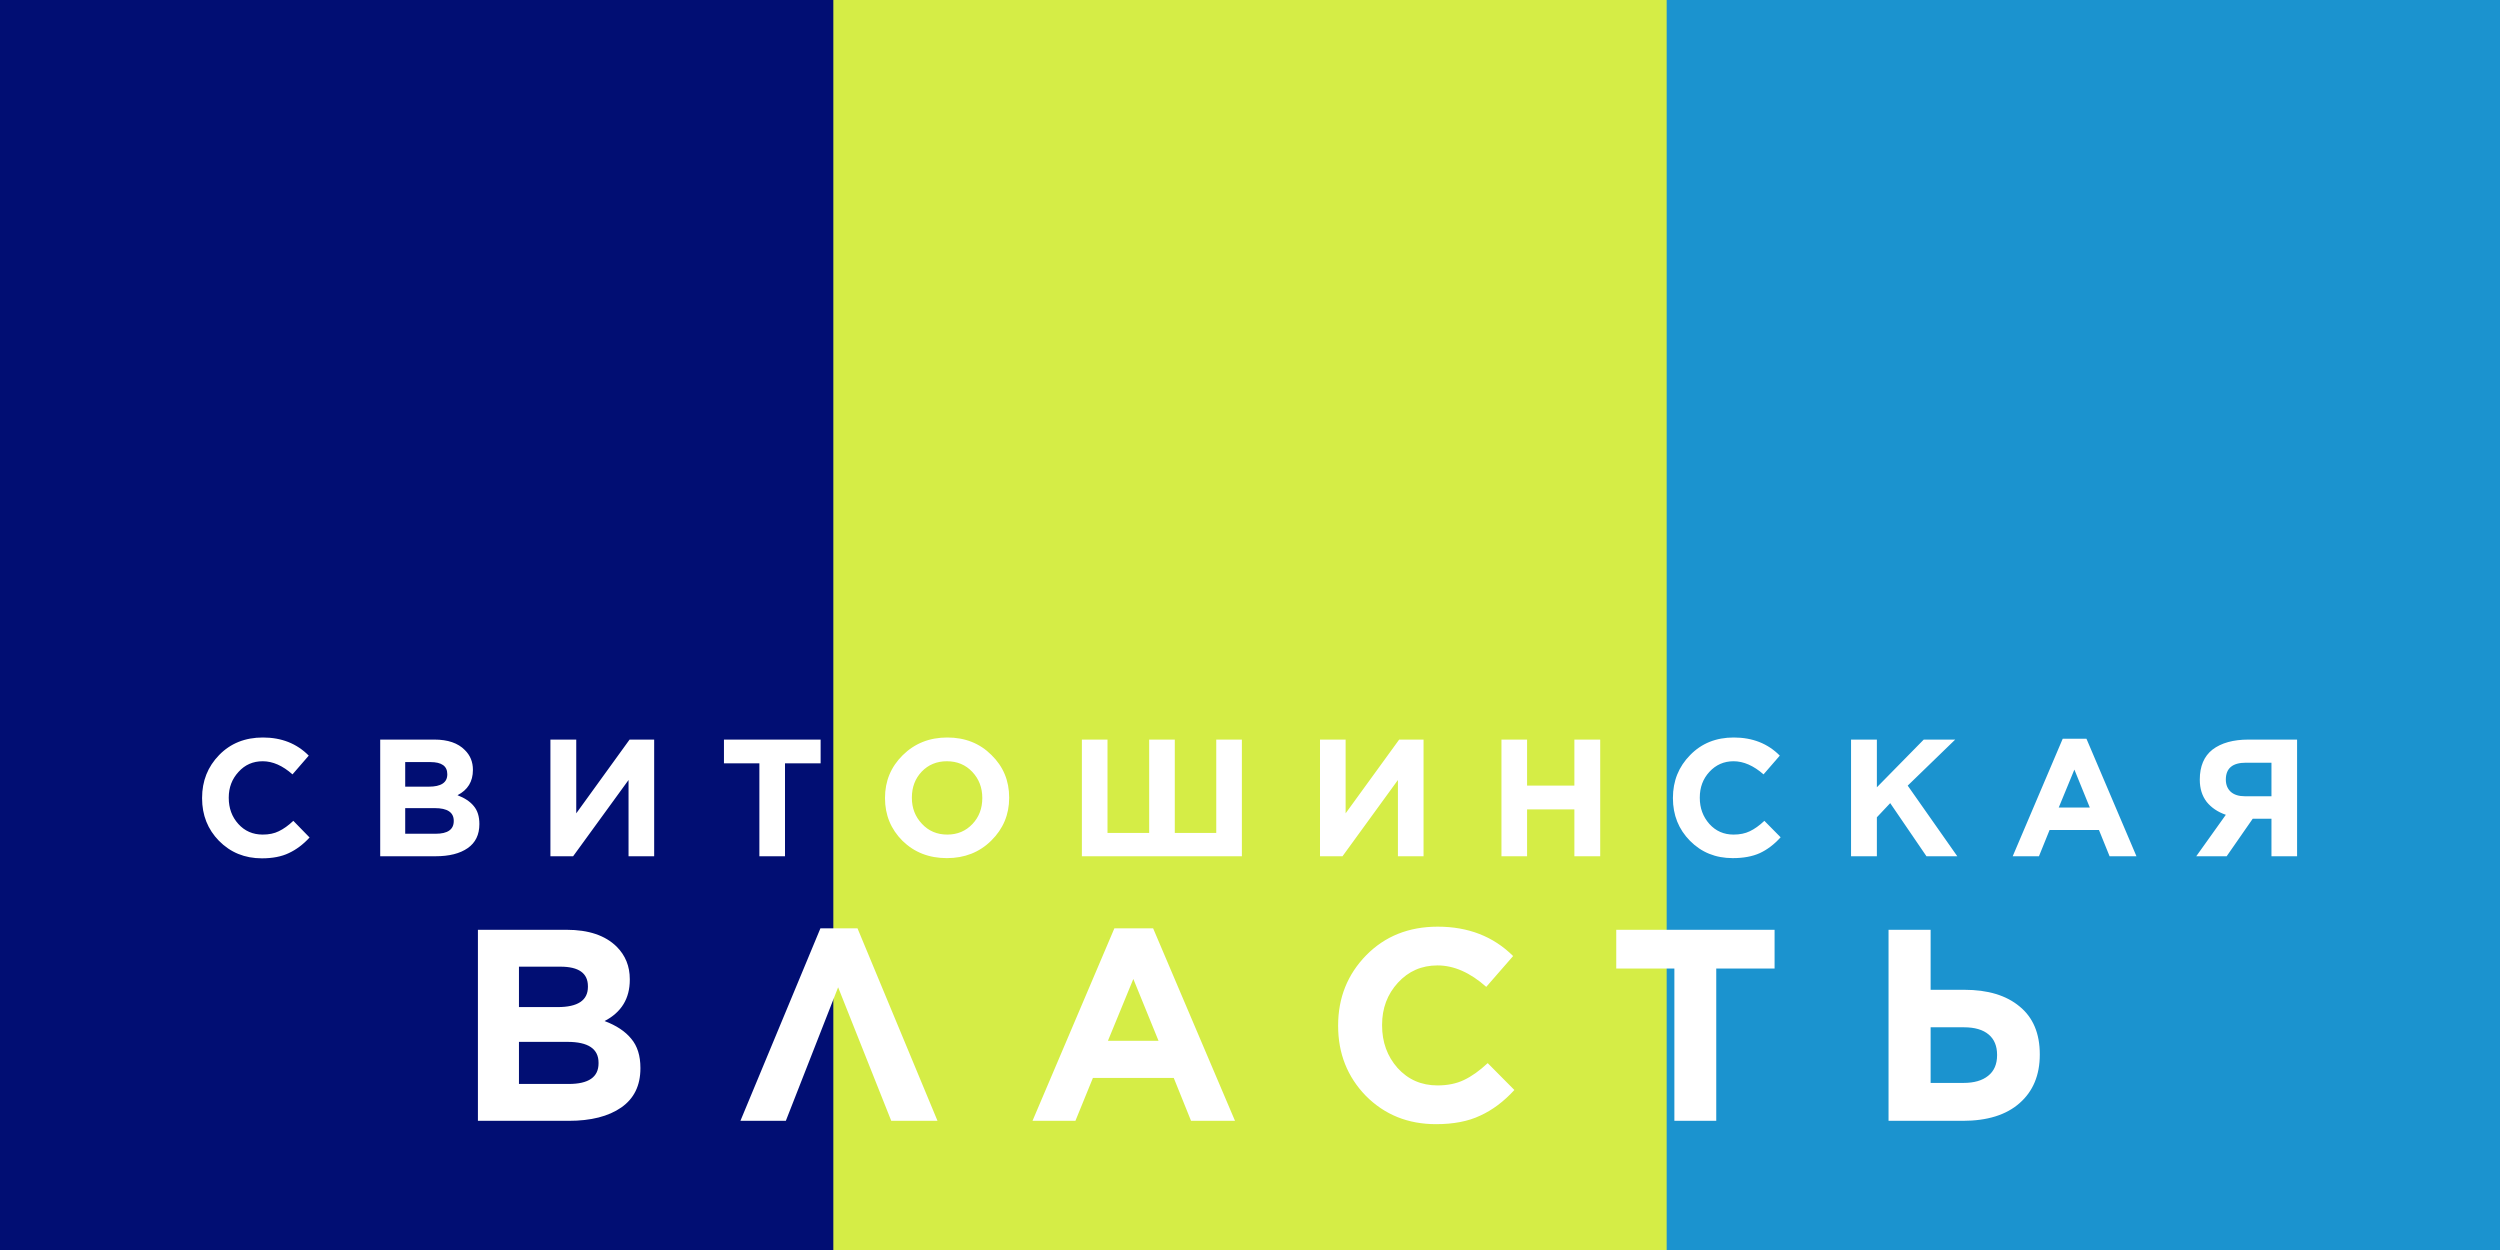
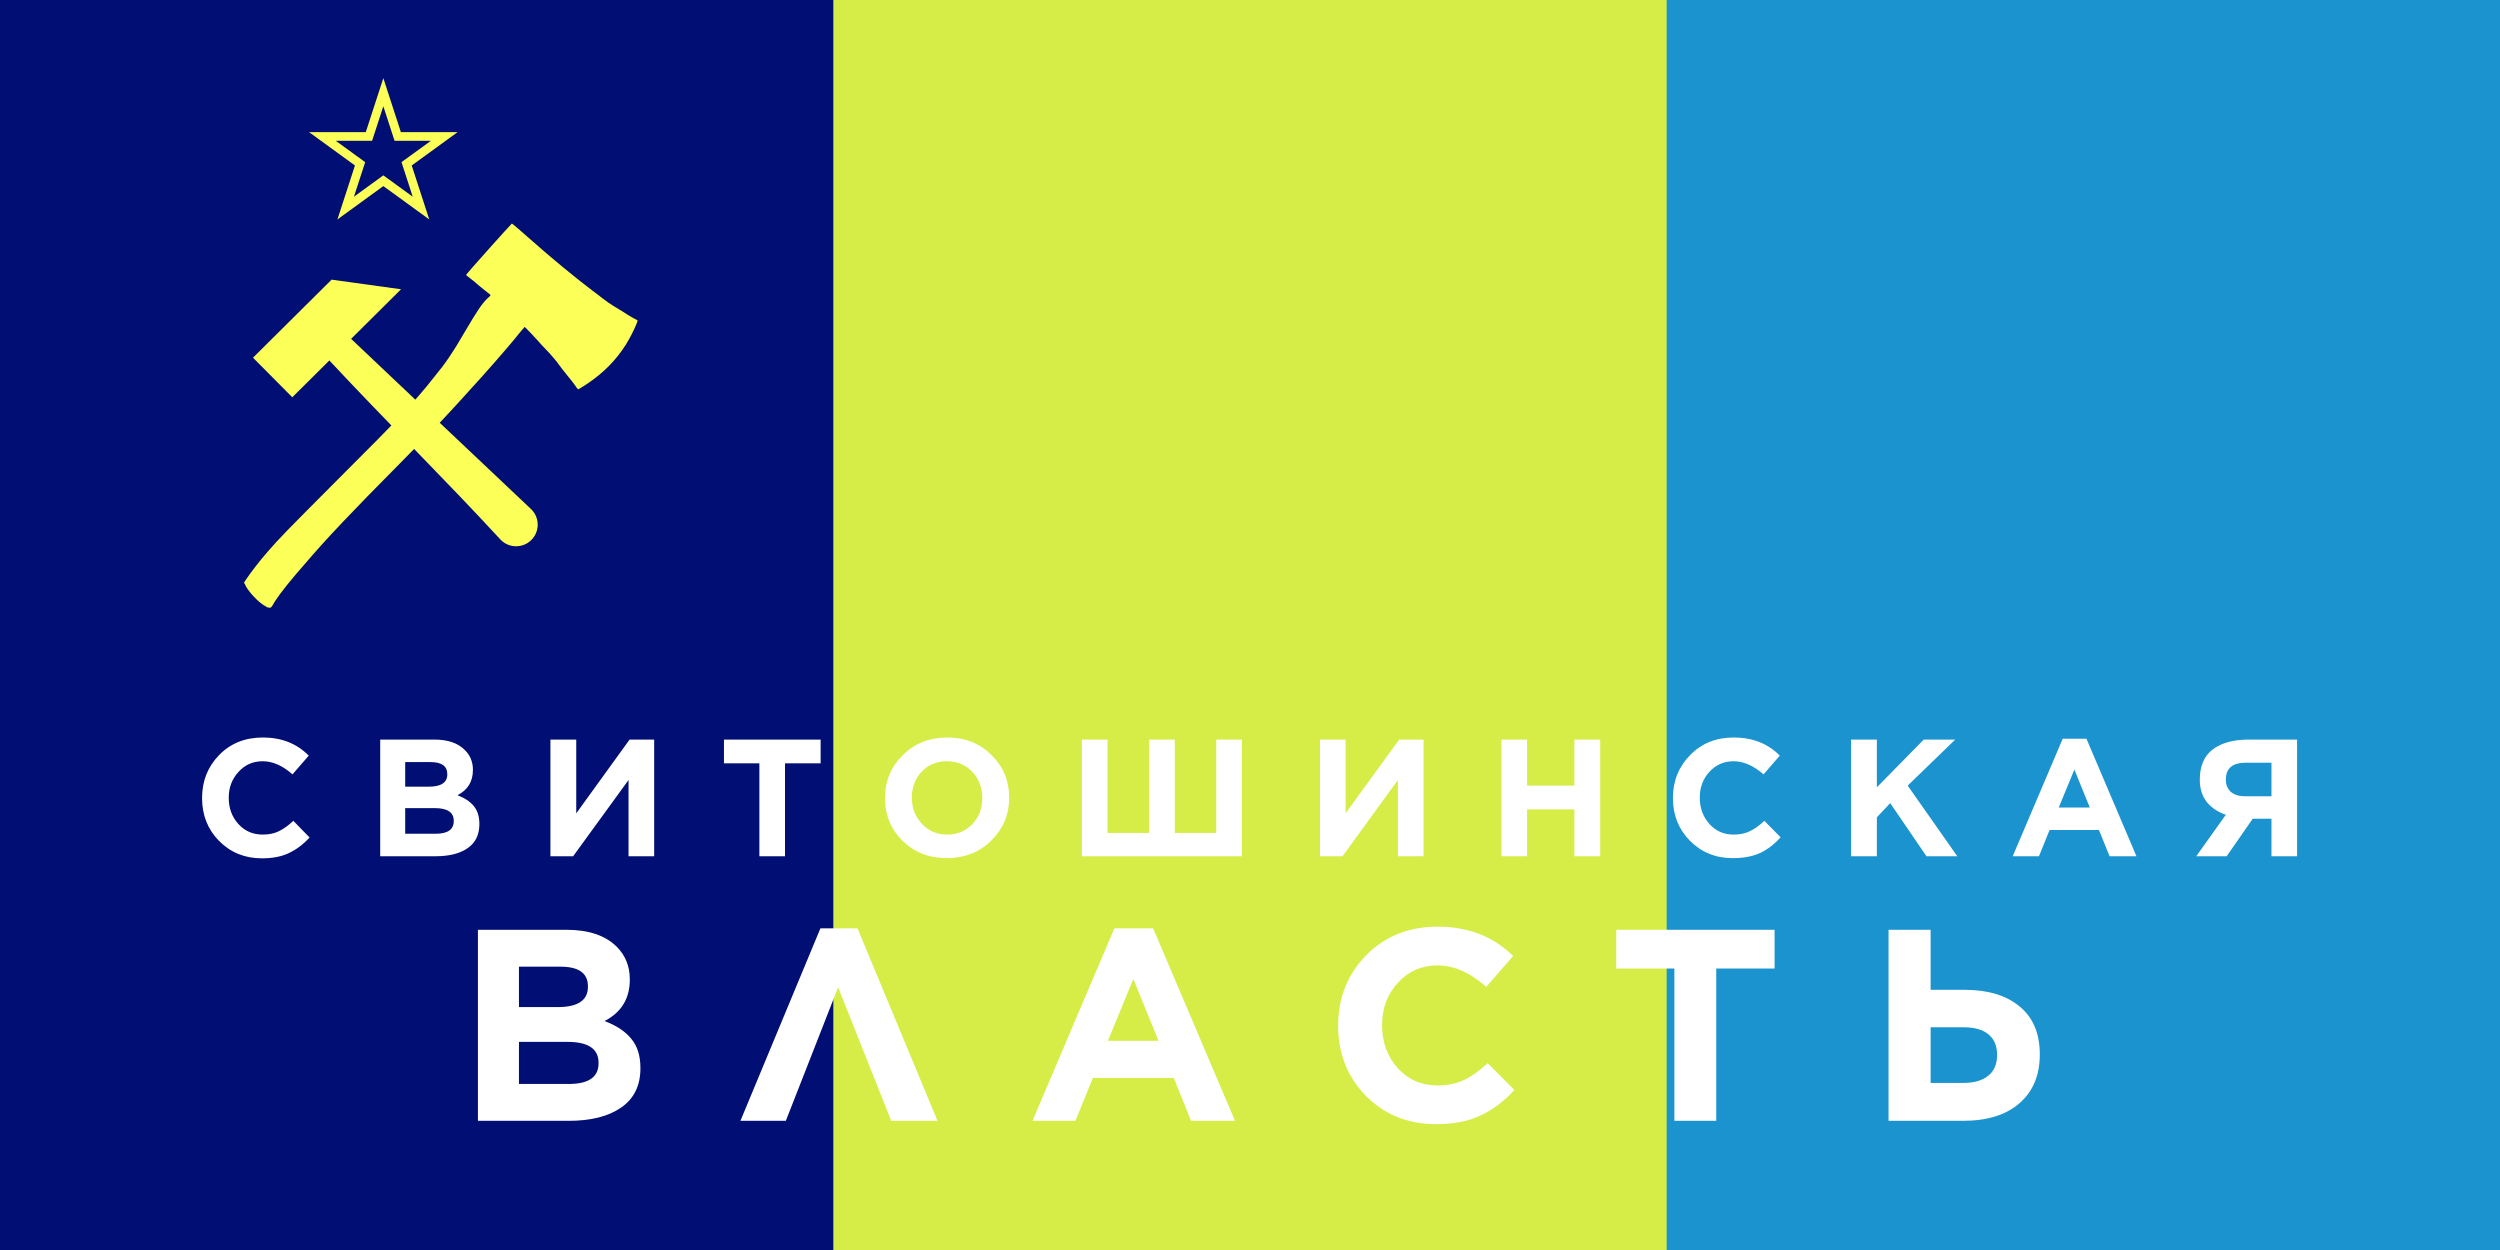
<svg xmlns="http://www.w3.org/2000/svg" width="1200" height="600">
  <path id="Background" d="M0 0H1200V600H0Z0" style="fill:#010e73" />
  <path id="Line1" d="M400 0H1200V600H400Z0" style="fill:#d5ed46" />
  <path id="Line2" d="M800 0H1200V600H800Z0" style="fill:#1b93cf" />
  <g id="Text" style="fill:white">
    <path id="1" d="m125.7 412q-12.3 0-20.6-8.4-8.1-8.3-8.1-20.4v-0.2q0-12.2 8.2-20.6 8.2-8.4 21-8.4 13.4 0 22 8.7l-7.8 9q-7.1-6.3-14.3-6.3-7 0-11.6 5.1-4.7 5.1-4.7 12.3v0.2q0 7.4 4.6 12.5 4.6 5.1 11.7 5.1 4.5 0 7.7-1.6 3.4-1.6 7-5l7.8 8q-4.6 5-10 7.5-5.2 2.5-12.9 2.5zm83.4-1h-26.6v-56h26q9.7 0 14.6 5 3.9 3.8 3.9 9.5v0.1q0 8.3-7.4 12.1 5.2 2 7.8 5.2 2.7 3.2 2.7 8.6v0.1q0 7.6-5.6 11.5-5.6 3.9-15.4 3.9zm5.6-39.3v-0.1q0-5.8-8.1-5.8h-12.1v11.8h11.3q8.9 0 8.9-5.9zm3.1 22.4v-0.1q0-6.1-9.1-6.1h-14.2v12.3h14.6q8.7 0 8.7-6.1zm96.2-39.1v56h-12.3v-36.6l-26.6 36.6h-10.9v-56h12.4v35.4l25.6-35.4zm62.8 56h-12.3v-44.6h-17v-11.4h46.4v11.4h-17.1zm48-27.9v-0.1q0-12.1 8.5-20.5 8.6-8.5 21.4-8.5 12.8 0 21.2 8.4 8.5 8.3 8.5 20.4v0.2q0 12-8.6 20.5-8.5 8.4-21.3 8.4-12.8 0-21.3-8.3-8.4-8.4-8.4-20.5zm46.7 0v-0.1q0-7.4-4.8-12.5-4.8-5.1-12.2-5.1-7.3 0-12.1 5-4.7 5-4.7 12.4v0.2q0 7.3 4.8 12.4 4.8 5.2 12.2 5.2 7.3 0 12.1-5.1 4.7-5 4.7-12.4zm124.6 27.9h-76.8v-56h12.3v44.8h20v-44.8h12.3v44.8h19.9v-44.8h12.3zm87.2-56v56h-12.3v-36.6l-26.6 36.6h-10.8v-56h12.3v35.4l25.7-35.4zm49.7 56h-12.3v-56h12.3v22.1h22.7v-22.1h12.4v56h-12.4v-22.5h-22.7zm98.7 0.9q-12.3 0-20.5-8.3-8.2-8.3-8.2-20.5v-0.1q0-12.2 8.3-20.6 8.2-8.4 20.9-8.4 13.5 0 22.1 8.7l-7.8 9q-7.2-6.3-14.4-6.3-6.9 0-11.6 5.1-4.6 5-4.6 12.3v0.2q0 7.3 4.6 12.5 4.6 5.1 11.6 5.1 4.5 0 7.8-1.6 3.4-1.6 7-5l7.8 7.9q-4.6 5.1-10 7.6-5.3 2.4-13 2.4zm69.2-0.9h-12.4v-56h12.4v22.9l22.5-22.9h15.1l-22.8 22.1 23.8 33.9h-14.8l-17.4-25.5-6.4 6.8zm77.8 0h-12.6l24-56.4h11.4l24 56.4h-12.9l-5.1-12.6h-23.7zm17-41.6l-7.5 18.2h14.9zm83.6-14.4h23.3v56h-12.3v-18h-9l-12.5 18h-14.6l14.2-19.9q-5.8-2-9.2-6.2-3.3-4.3-3.3-10.6v-0.1q0-9.6 6.1-14.4 6.3-4.8 17.3-4.8zm11 27.2v-16.1h-12.3q-9.6 0-9.6 8.1 0 3.7 2.4 5.9 2.4 2.1 6.7 2.1 0.1 0 0.3 0z" />
    <path id="2" d="m273 538h-43.6v-91.7h42.6q15.8 0 24 8.1 6.3 6.3 6.3 15.6v0.3q0 13.5-12.1 19.8 8.5 3.2 12.8 8.5 4.4 5.2 4.4 14v0.2q0 12.4-9.2 18.8-9.2 6.4-25.2 6.4zm9.2-64.3v-0.3q0-9.4-13.2-9.4h-19.9v19.4h18.6q14.5 0 14.5-9.7zm5.1 36.7v-0.3q0-10-14.9-10h-23.3v20.2h23.9q14.3 0 14.3-9.9zm106.5-64.8h17.8l38.4 92.4h-22.2l-25.5-64.1-25.1 64.1h-21.8zm122.4 92.4h-20.6l39.3-92.4h18.6l39.3 92.4h-21.1l-8.3-20.6h-38.8zm27.8-68.1l-12.2 29.7h24.3zm145.3 69.7q-20.2 0-33.7-13.6-13.3-13.7-13.3-33.6v-0.2q0-19.9 13.5-33.7 13.5-13.7 34.3-13.7 22 0 36.2 14.1l-12.9 14.8q-11.6-10.3-23.4-10.3-11.4 0-19 8.3-7.6 8.3-7.6 20.2v0.3q0 12 7.4 20.4 7.6 8.4 19.2 8.4 7.3 0 12.7-2.6 5.5-2.6 11.4-8.1l12.8 12.9q-7.6 8.3-16.4 12.3-8.6 4.1-21.2 4.1zm134.5-1.6h-20.1v-73.1h-27.9v-18.6h76v18.6h-28zm118.3 0h-35.6v-91.7h20.2v28.8h16.2q16.9 0 26.5 8 9.7 7.9 9.7 23v0.1q0 14.8-9.7 23.3-9.6 8.5-27.3 8.5zm-15.4-44.9v26.7h15.8q7.6 0 11.8-3.4 4.3-3.4 4.3-9.9v-0.2q0-6.3-4-9.7-4.1-3.5-11.9-3.5z" />
  </g>
+   <g style="fill:#fcff57;fill-opacity:1" id="SerpMolot" transform="translate(-16, 0)">
+     <path id="path11728" d="m 200,37.5 -8.419,25.912 H 164.336 L 186.378,79.426 177.958,105.338 200,89.323 222.043,105.338 213.623,79.426 235.665,63.412 h -27.245 z m 0,13.5 5.388,16.583 h 17.437 l -14.107,10.249 5.388,16.583 L 200,84.167 185.894,94.416 191.282,77.833 177.175,67.583 h 17.437 z" style="fill-opacity:1;stroke:none;stroke-width:0.15px;stroke-linecap:butt;stroke-linejoin:miter;stroke-opacity:1" />
+     <path id="rect4165-6" d="m 137.437,171.694 18.863,18.994 17.788,-17.666 c 27.058,29.021 55.438,56.995 82.287,86.128 4.034,4.062 10.598,4.085 14.661,0.051 4.062,-4.034 4.085,-10.598 0.051,-14.661 -28.819,-27.19 -57.725,-54.601 -86.553,-81.891 l 23.965,-23.8 -33.34,-4.616 z" style="fill-opacity:1;stroke:none;stroke-width:0.489;stroke-miterlimit:4;stroke-dasharray:none;stroke-dashoffset:0;stroke-opacity:1" />
+     <path id="path4179-3" d="m321.5 155.5c-1.2 3-3.3 7.1-5.2 10.1-4.6 7.2-10.5 13.3-18.4 18.6-1.7 1.2-4.3 2.7-4.4 2.7-0.1 0-1-1.1-1.8-2.4-1.1-1.4-2.7-3.5-3.9-4.9-1.2-1.5-2.7-3.4-3.4-4.4-1.7-2.4-2.4-3-4.5-5.5-0.9-1-2.7-2.9-3.9-4.1-2.3-2.7-8-8.7-8.2-8.7 0 0-0.7 1-1.6 1.9-7.8 9.9-28.1 32.6-43 48.2-2 2-8.8 8.8-15.2 15.4-23.8 24-34.9 35.7-45.6 48.2-7.1 8.1-11.5 13.6-14.4 18-1.8 3.1-1.8 3.1-2.7 3.1-0.5 0-1-0.1-1.7-0.6-3.3-1.6-9-7.7-10.1-10.8l-0.4-0.6 0.9-1.4c2.5-3.7 6.3-8.7 10.5-13.5 5.9-6.8 9.2-10.1 33.6-34.6 29.6-29.5 36.9-37.3 46.2-49.1 5.7-6.9 9-11.8 14.5-21.3 6.3-10.7 8.4-13.9 11.4-16.8 0.8-0.6 1.3-1.3 1.3-1.4 0 0-1.2-0.9-2.5-2-1.5-1.1-4-3.3-5.9-4.9-1.8-1.4-3.4-2.6-3.4-2.7 0-0.4 21.8-24.7 22-24.7 0.2 0 4.4 3.6 9.8 8.4 8.9 7.9 20.9 17.8 29 23.9 1.3 1 3.4 2.5 4.6 3.5 2.2 1.7 4.2 3.1 5.6 3.9 0.4 0.2 2 1.2 3.8 2.3 1.7 1.1 4 2.6 5 3.1 1.2 0.7 2.2 1.2 2.4 1.3 0.2 0.2 0.2 0.4-0.4 1.8z" style="fill-opacity:1;stroke:none;stroke-width:0.5;stroke-miterlimit:4;stroke-dasharray:none;stroke-dashoffset:0;stroke-opacity:1" />
+   </g>
</svg>
